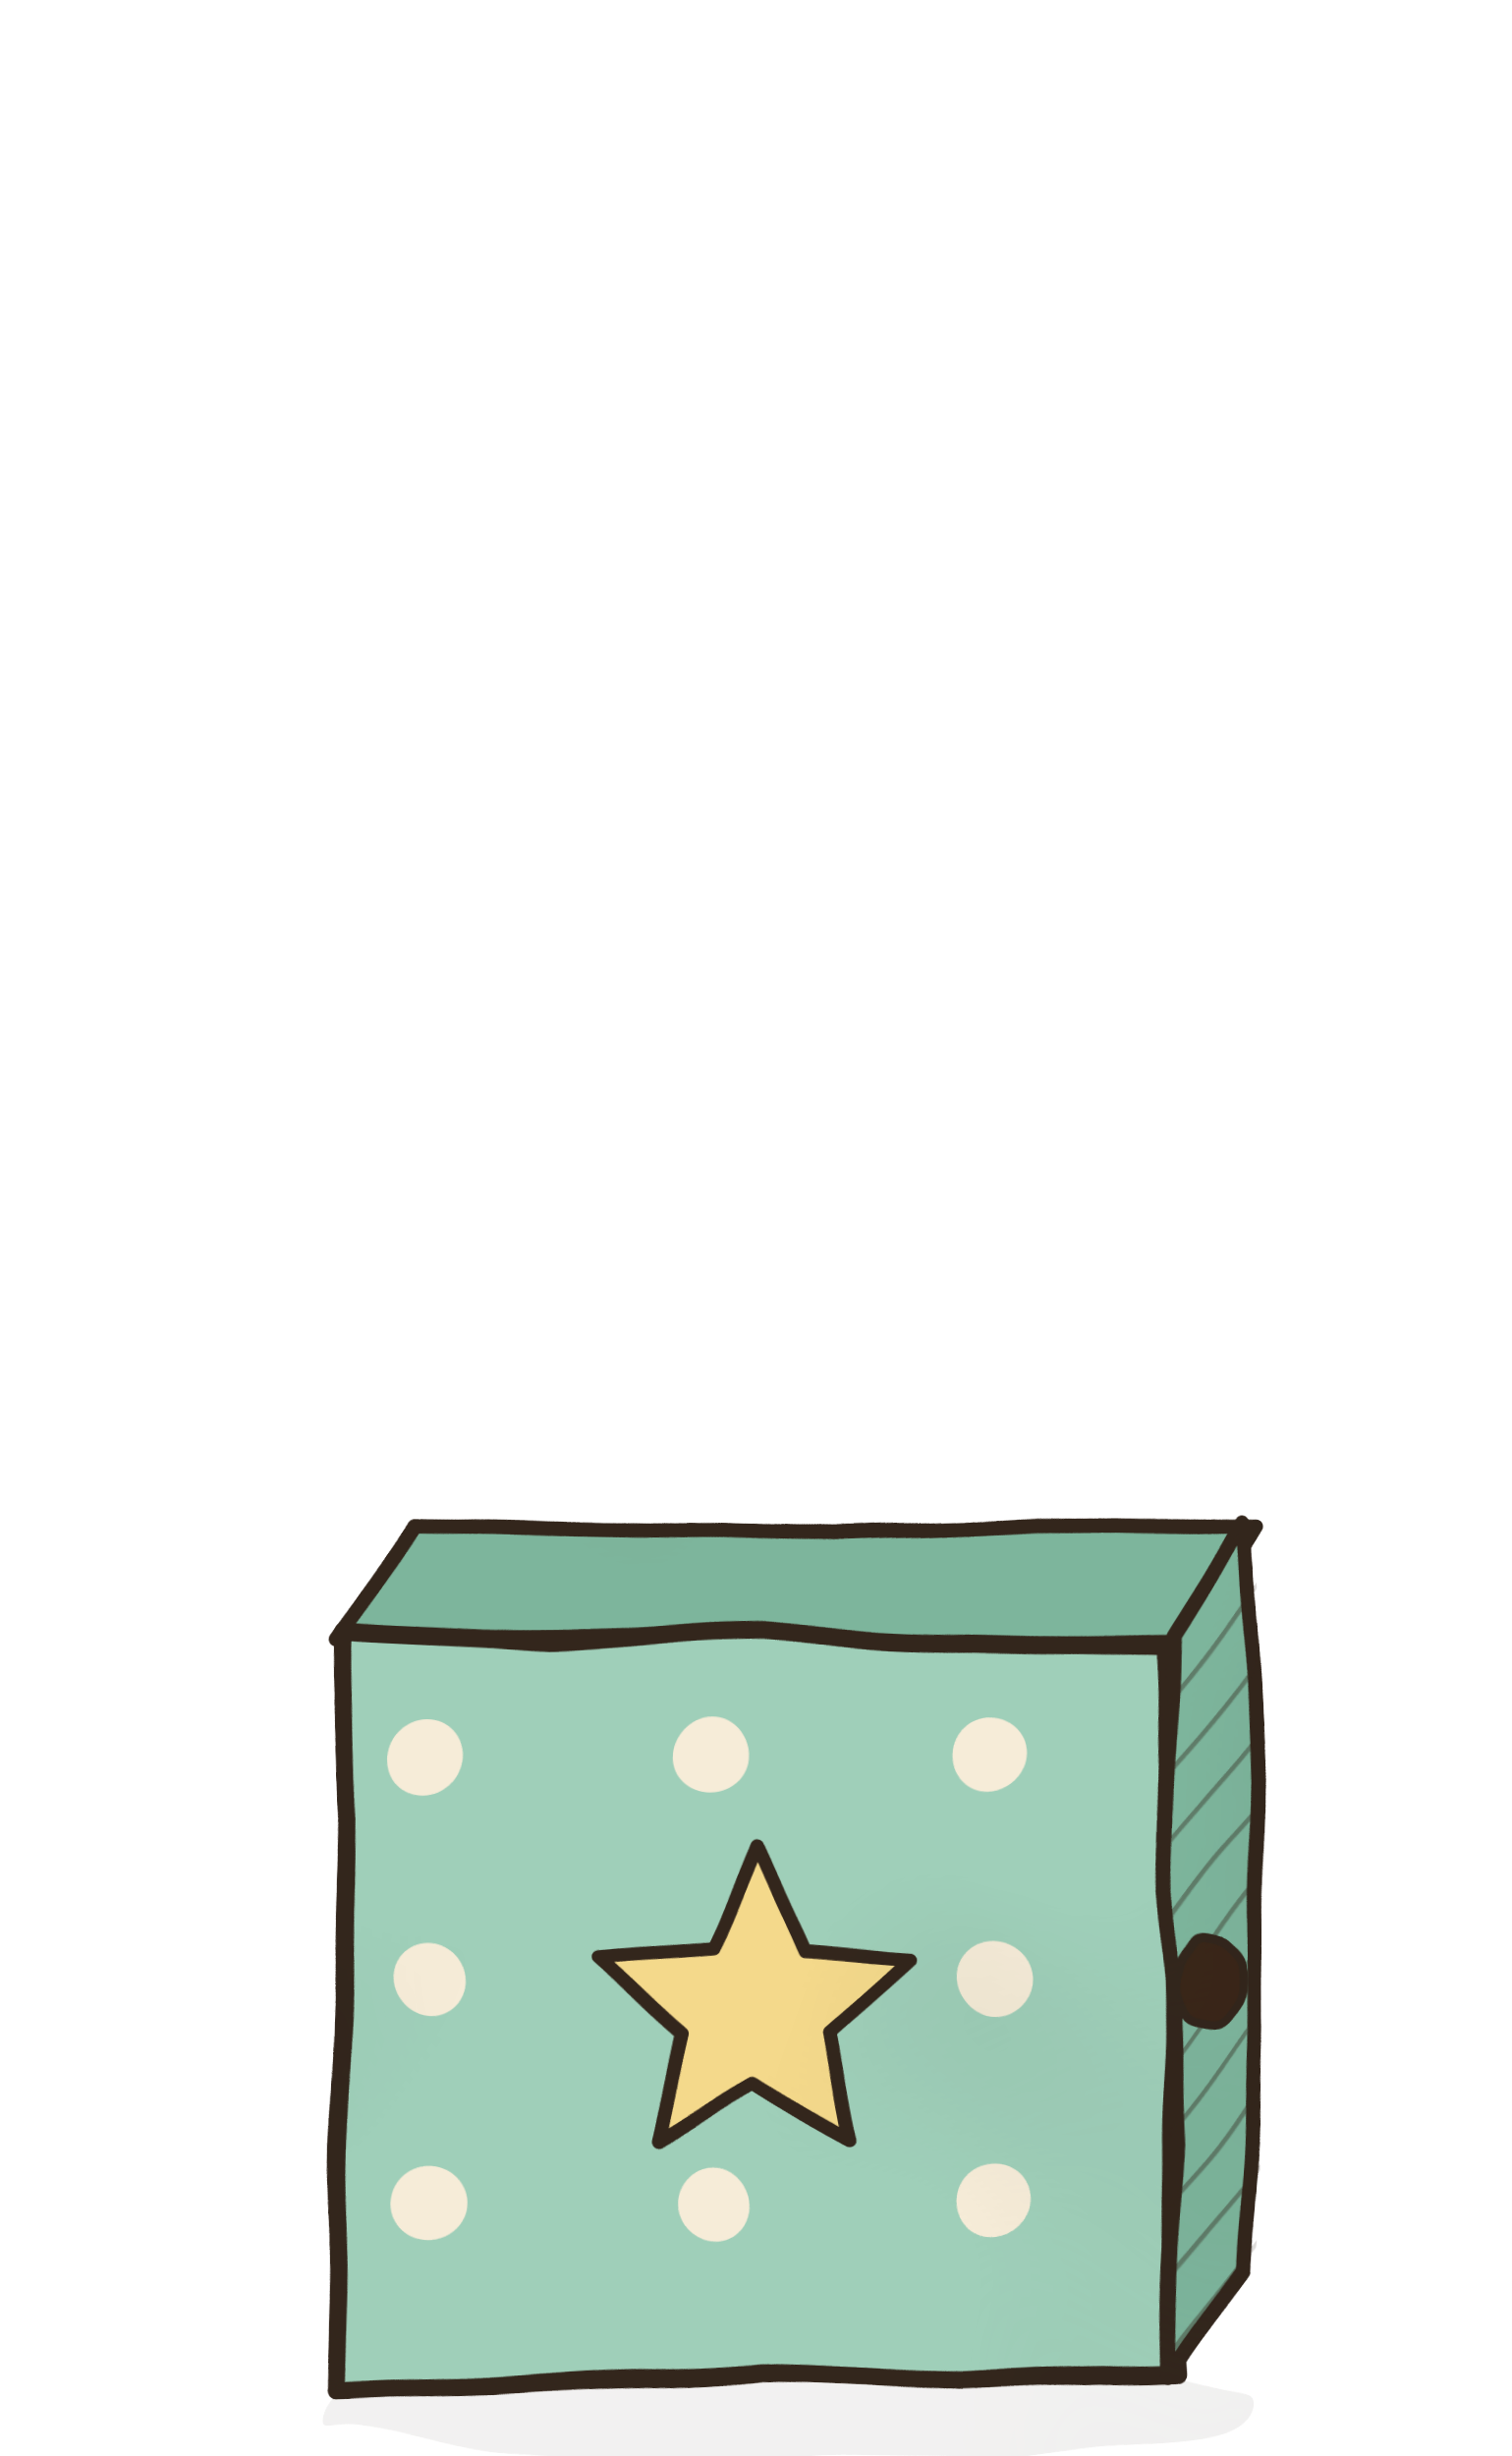
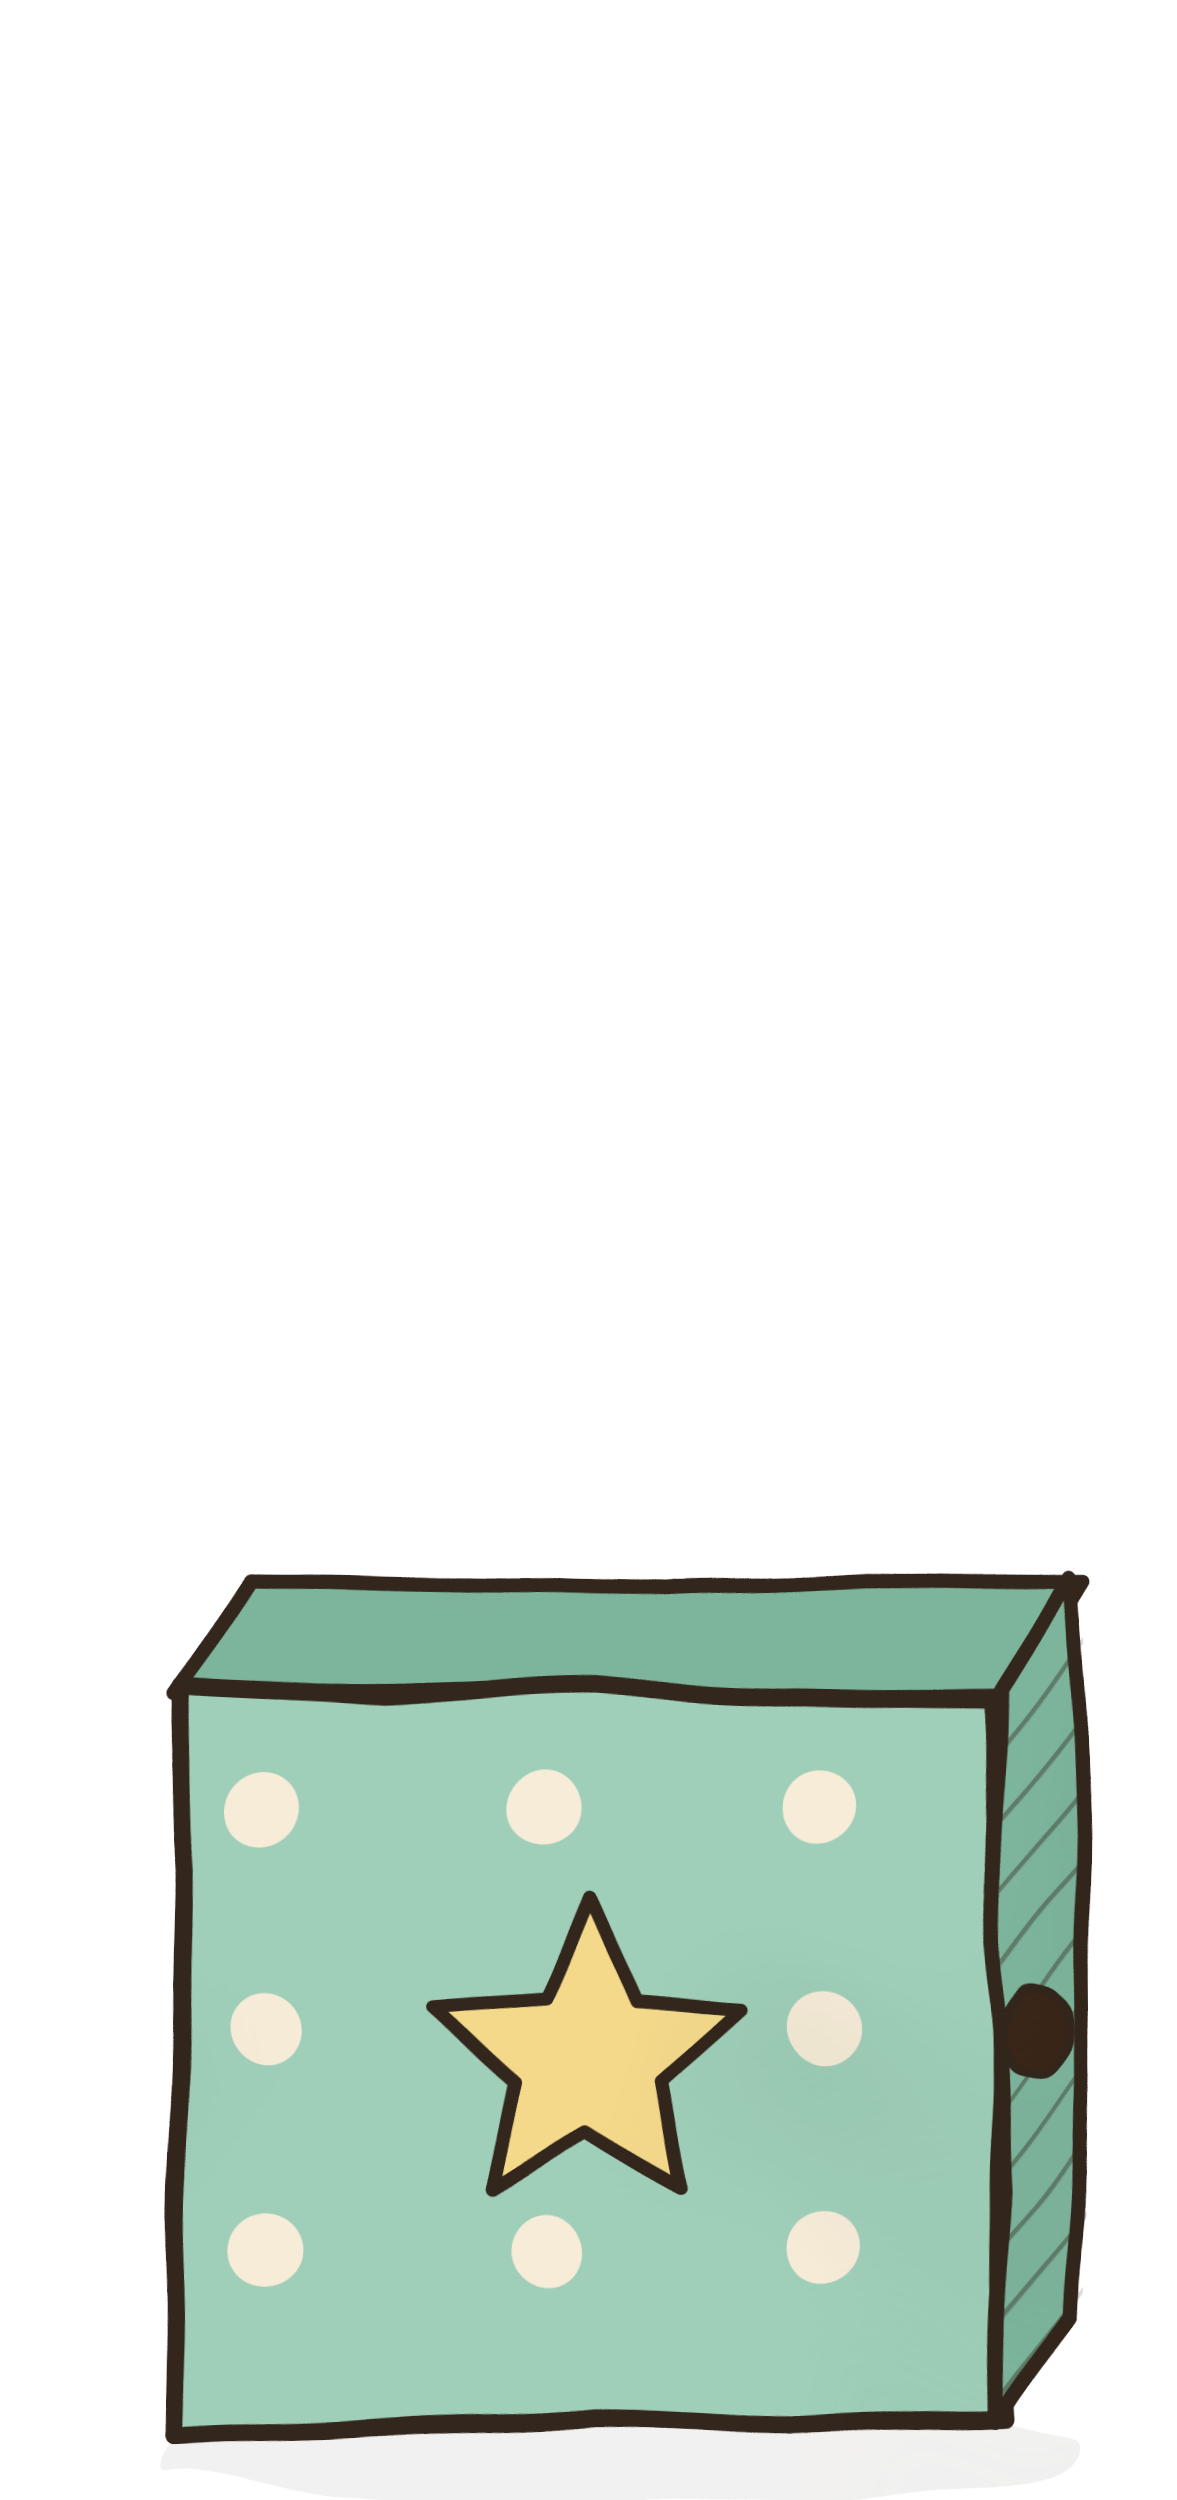
- <svg xmlns="http://www.w3.org/2000/svg" viewBox="0 -70 160 330" width="160" height="260">
+ <svg xmlns="http://www.w3.org/2000/svg" viewBox="0 -80 160 340" width="160" height="340">
  <defs>
    <filter id="art" x="-4%" y="-4%" width="108%" height="108%" color-interpolation-filters="sRGB">
      <feTurbulence type="fractalNoise" baseFrequency="0.032" numOctaves="2" seed="524" result="w" />
      <feDisplacementMap in="SourceGraphic" in2="w" scale="2.6" xChannelSelector="R" yChannelSelector="G" result="d" />
      <feTurbulence type="fractalNoise" baseFrequency="0.007" numOctaves="3" seed="531" result="t" />
      <feColorMatrix in="t" type="matrix" values="0.3 0 0 0 0.85  0.3 0 0 0 0.85  0.3 0 0 0 0.85  0 0 0 0 1" result="tw" />
      <feBlend in="d" in2="tw" mode="multiply" result="m" />
      <feComposite in="m" in2="d" operator="in" />
    </filter>
    <filter id="blur" x="-30%" y="-30%" width="160%" height="160%">
      <feGaussianBlur stdDeviation="8" />
    </filter>
    <filter id="blur2" x="-30%" y="-30%" width="160%" height="160%">
      <feGaussianBlur stdDeviation="2.5" />
    </filter>
    <pattern id="hatch" width="6" height="6" patternUnits="userSpaceOnUse" patternTransform="rotate(38)">
      <line x1="0" y1="0" x2="0" y2="6" stroke="#33261c" stroke-width="1.2" />
    </pattern>
    <pattern id="hatch2" width="5" height="5" patternUnits="userSpaceOnUse" patternTransform="rotate(-48)">
      <line x1="0" y1="0" x2="0" y2="5" stroke="#33261c" stroke-width="1" />
    </pattern>
    <pattern id="hatchw" width="7" height="7" patternUnits="userSpaceOnUse" patternTransform="rotate(30)">
      <line x1="0" y1="0" x2="0" y2="7" stroke="#fff8e0" stroke-width="1.3" />
    </pattern>
  </defs>
  <g filter="url(#art)">
    <path d="M146.6 252.5C146.9 253.6 146.1 255.7 142.2 256.7C138.3 257.7 130.2 257.9 123.2 258.7C116.1 259.5 108.9 261 99.8 261.4C90.7 261.7 77.7 261 68.7 260.7C59.6 260.3 52.5 260 45.6 259.3C38.6 258.5 31 256.6 26.9 256C22.9 255.4 21.5 256.5 21.3 255.5C21.1 254.6 22.1 251.2 25.9 250.3C29.6 249.3 36.5 250.1 43.7 249.7C51 249.3 60.6 247.9 69.5 247.7C78.3 247.5 87.6 248.6 96.8 248.6C106 248.6 117.3 247.2 124.7 247.6C132 247.9 137.3 249.8 140.9 250.6C144.6 251.5 146.4 251.5 146.6 252.5Z" fill="#33261c" opacity="0.25" />
    <path d="M23.4 150.3L51.3 150L81.3 150.1L107.9 151.1L137.2 150.7L147.3 135.4L117.8 135.1L90.9 136.2L61.5 135.3L34 134.8Z" fill="#7db59c" stroke="#33261c" stroke-width="2" stroke-linejoin="round" stroke-linecap="round" />
    <path d="M24.3 149.3L52.3 150.7L81 149.7L107.2 150.8L134.6 151.3L136 174.6L135.6 200L135.8 225.5L136.4 248.9L108 249.8L80.7 248.6L53.4 250.2L23.1 251.2L23.8 225.3L24.6 199.7L25.3 173.8Z" fill="#9fcfb9" stroke="#33261c" stroke-width="2.4" stroke-linejoin="round" stroke-linecap="round" />
    <path d="M135.8 149.9L145.3 134.8L147.1 169.5L147.3 203.2L145.4 234.8L134.9 249.2L136.5 218L135 184.2Z" fill="#7db59c" stroke="#33261c" stroke-width="2" stroke-linejoin="round" stroke-linecap="round" />
    <path d="M135.3 151.1C137.2 143.3 144.3 133.7 146.3 137C148.2 140.2 146.6 159.6 146.7 170.4C146.8 181.2 147 190.8 147 201.8C146.9 212.7 148.5 228.3 146.5 236.2C144.5 244.1 136.8 252.3 135 249.1C133.2 245.8 135.6 227.7 135.6 216.8C135.5 205.8 134.8 194.5 134.7 183.6C134.7 172.6 133.3 158.8 135.3 151.1Z" fill="url(#hatch)" opacity="0.4" />
    <circle cx="36.0" cy="166.0" r="5" fill="#f6ecd8" />
    <circle cx="74.0" cy="166.0" r="5" fill="#f6ecd8" />
    <circle cx="112.0" cy="166.0" r="5" fill="#f6ecd8" />
    <circle cx="36.0" cy="196.0" r="5" fill="#f6ecd8" />
    <circle cx="74.0" cy="196.0" r="5" fill="#f6ecd8" />
    <circle cx="112.0" cy="196.0" r="5" fill="#f6ecd8" />
    <circle cx="36.0" cy="226.0" r="5" fill="#f6ecd8" />
    <circle cx="74.0" cy="226.0" r="5" fill="#f6ecd8" />
    <circle cx="112.0" cy="226.0" r="5" fill="#f6ecd8" />
    <path d="M79.8 178.2L86.3 192.1L101 193.3L89.8 202.9L92.7 217.6L79.7 209.9L66.8 217.7L70.1 203.2L59 193.1L73.8 191.6Z" fill="#f4d98b" stroke="#33261c" stroke-width="1.8" stroke-linejoin="round" stroke-linecap="round" />
    <path d="M145.7 195.9C145.7 196.8 145.7 197.7 145.4 198.4C145.1 199.2 144.5 199.9 144 200.5C143.5 201.1 143 201.7 142.3 201.9C141.6 202.1 140.7 201.9 140 201.7C139.2 201.5 138.3 201.3 137.7 200.8C137.1 200.3 136.7 199.4 136.4 198.7C136.1 197.9 135.8 197.1 135.9 196.2C135.9 195.3 136.4 194 136.7 193.2C137.1 192.4 137.6 191.9 138.1 191.3C138.6 190.7 139 190 139.7 189.9C140.4 189.7 141.7 190.1 142.4 190.3C143.1 190.6 143.4 190.9 143.9 191.4C144.4 191.8 145 192.4 145.3 193.1C145.6 193.9 145.7 195 145.7 195.9Z" fill="#3a2618" stroke="#33261c" stroke-width="1.2" stroke-linejoin="round" stroke-linecap="round" />
  </g>
</svg>
